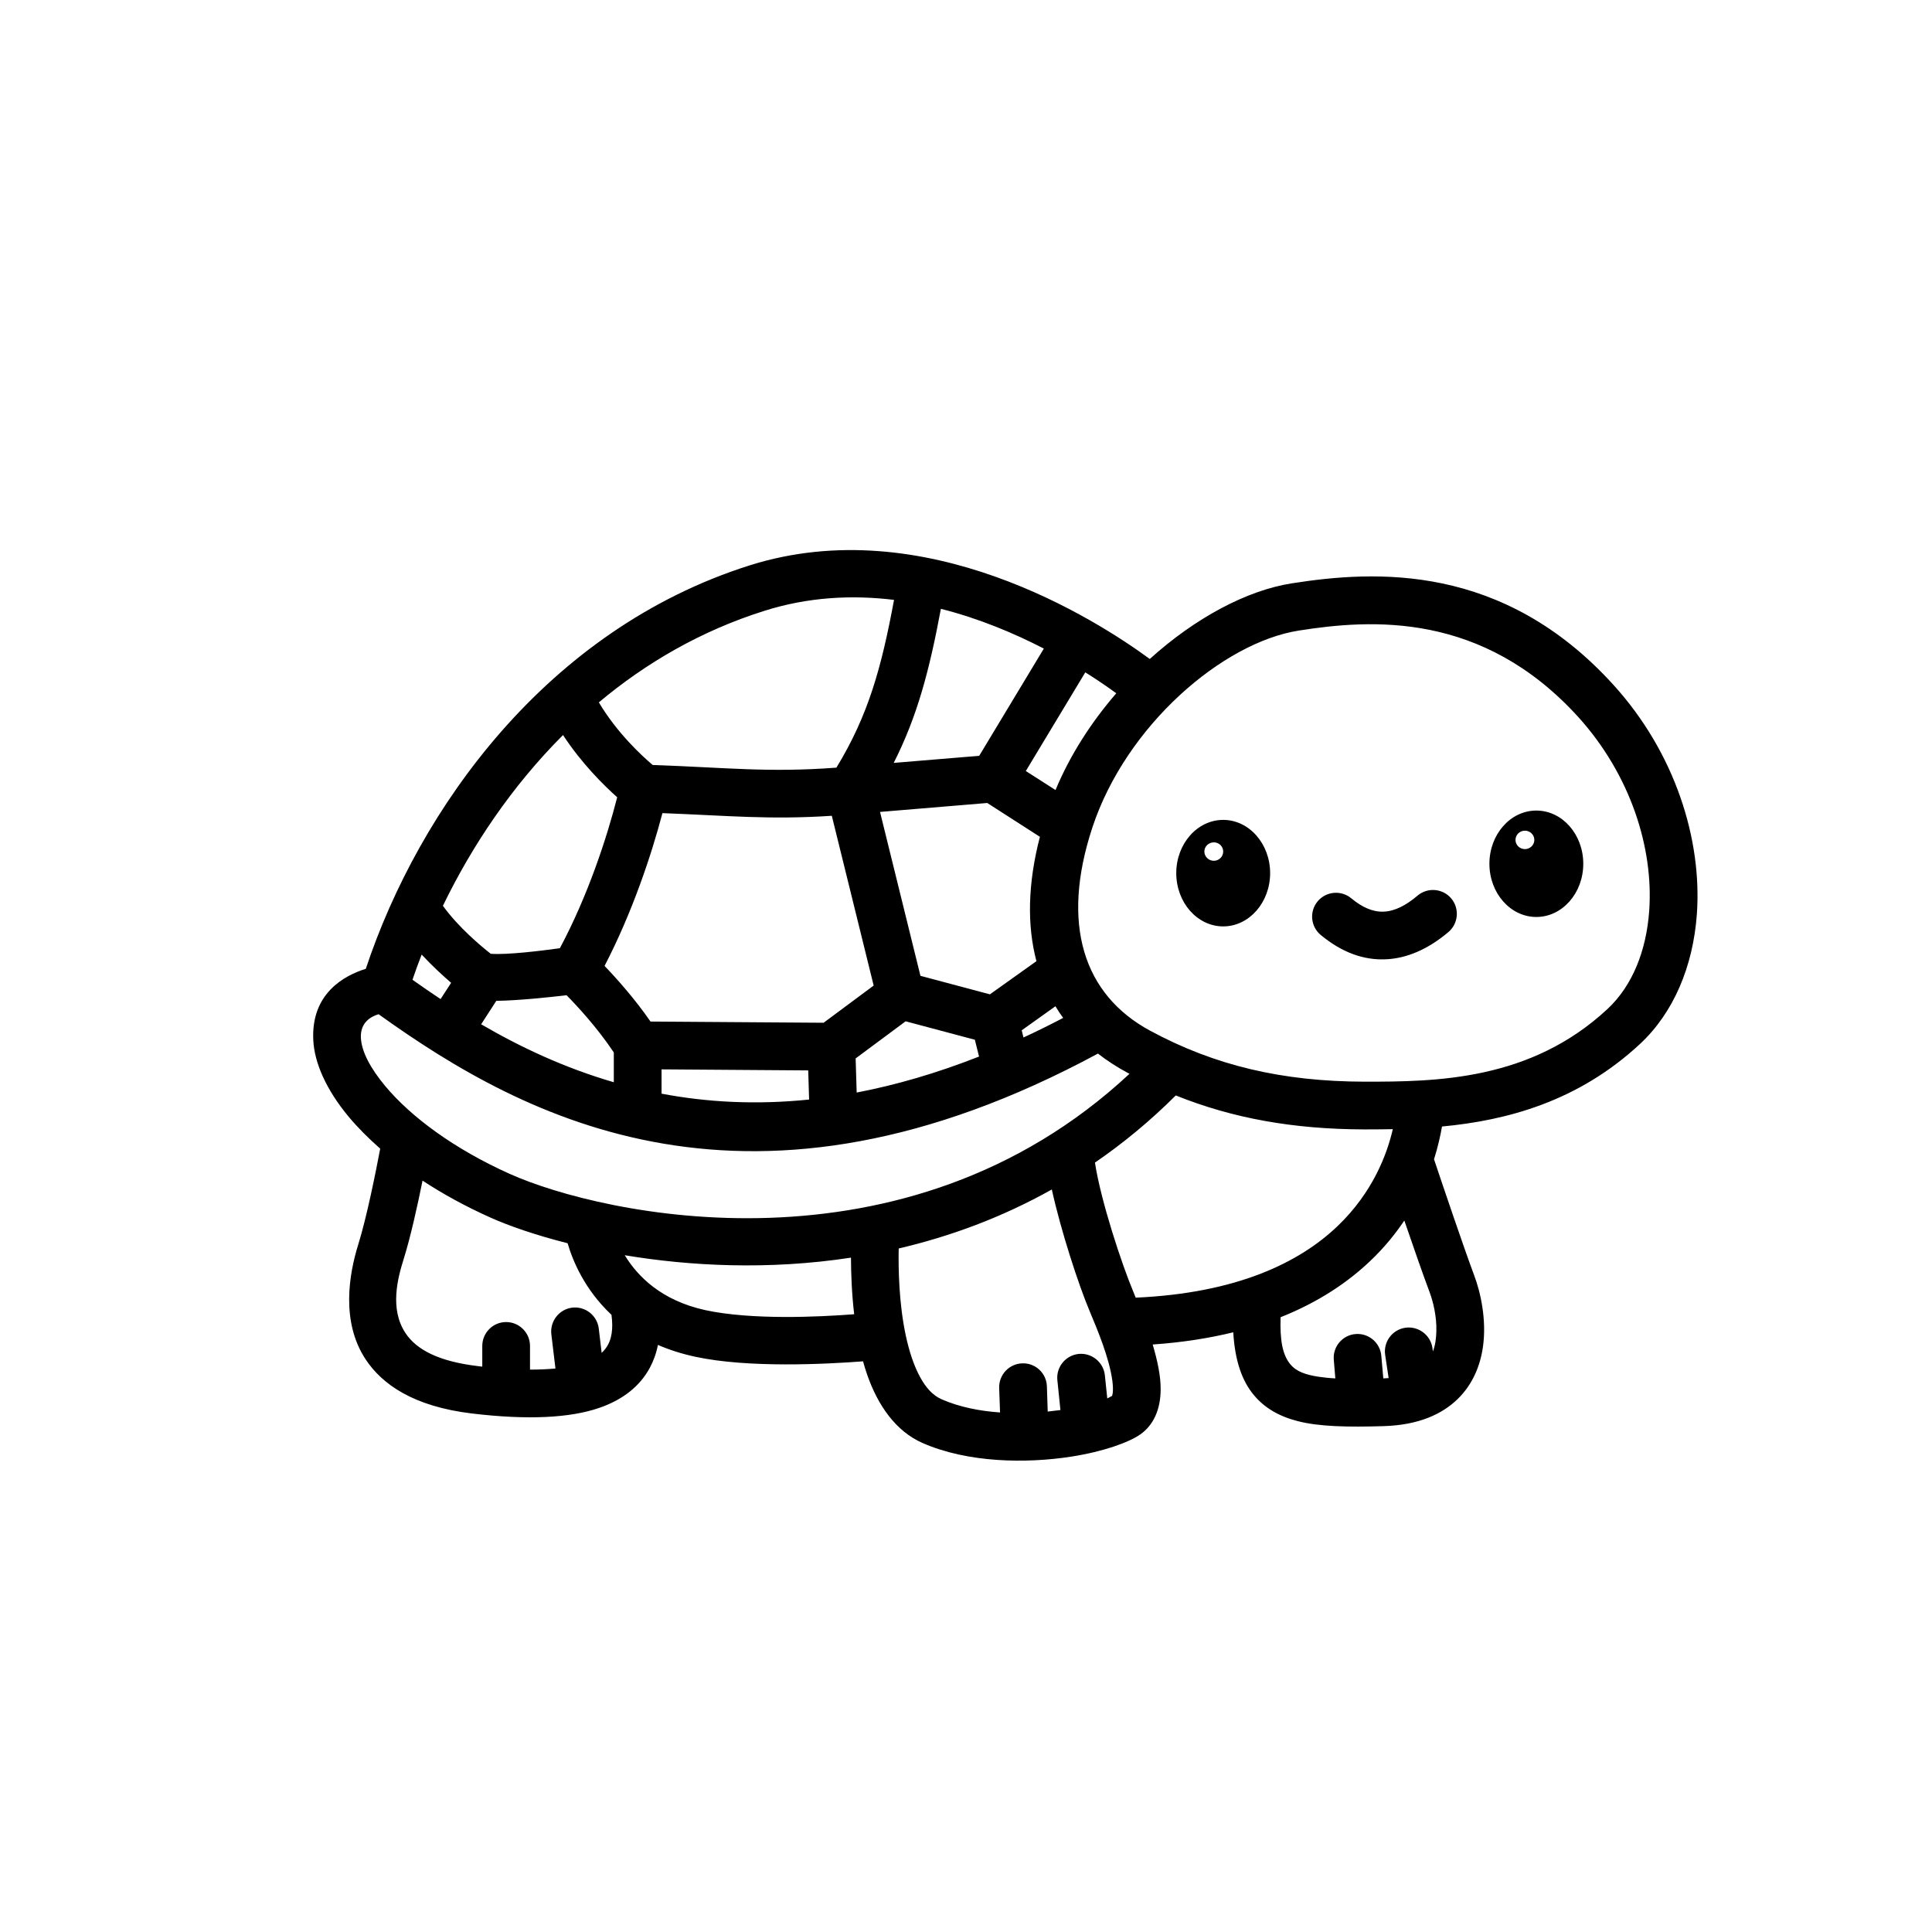
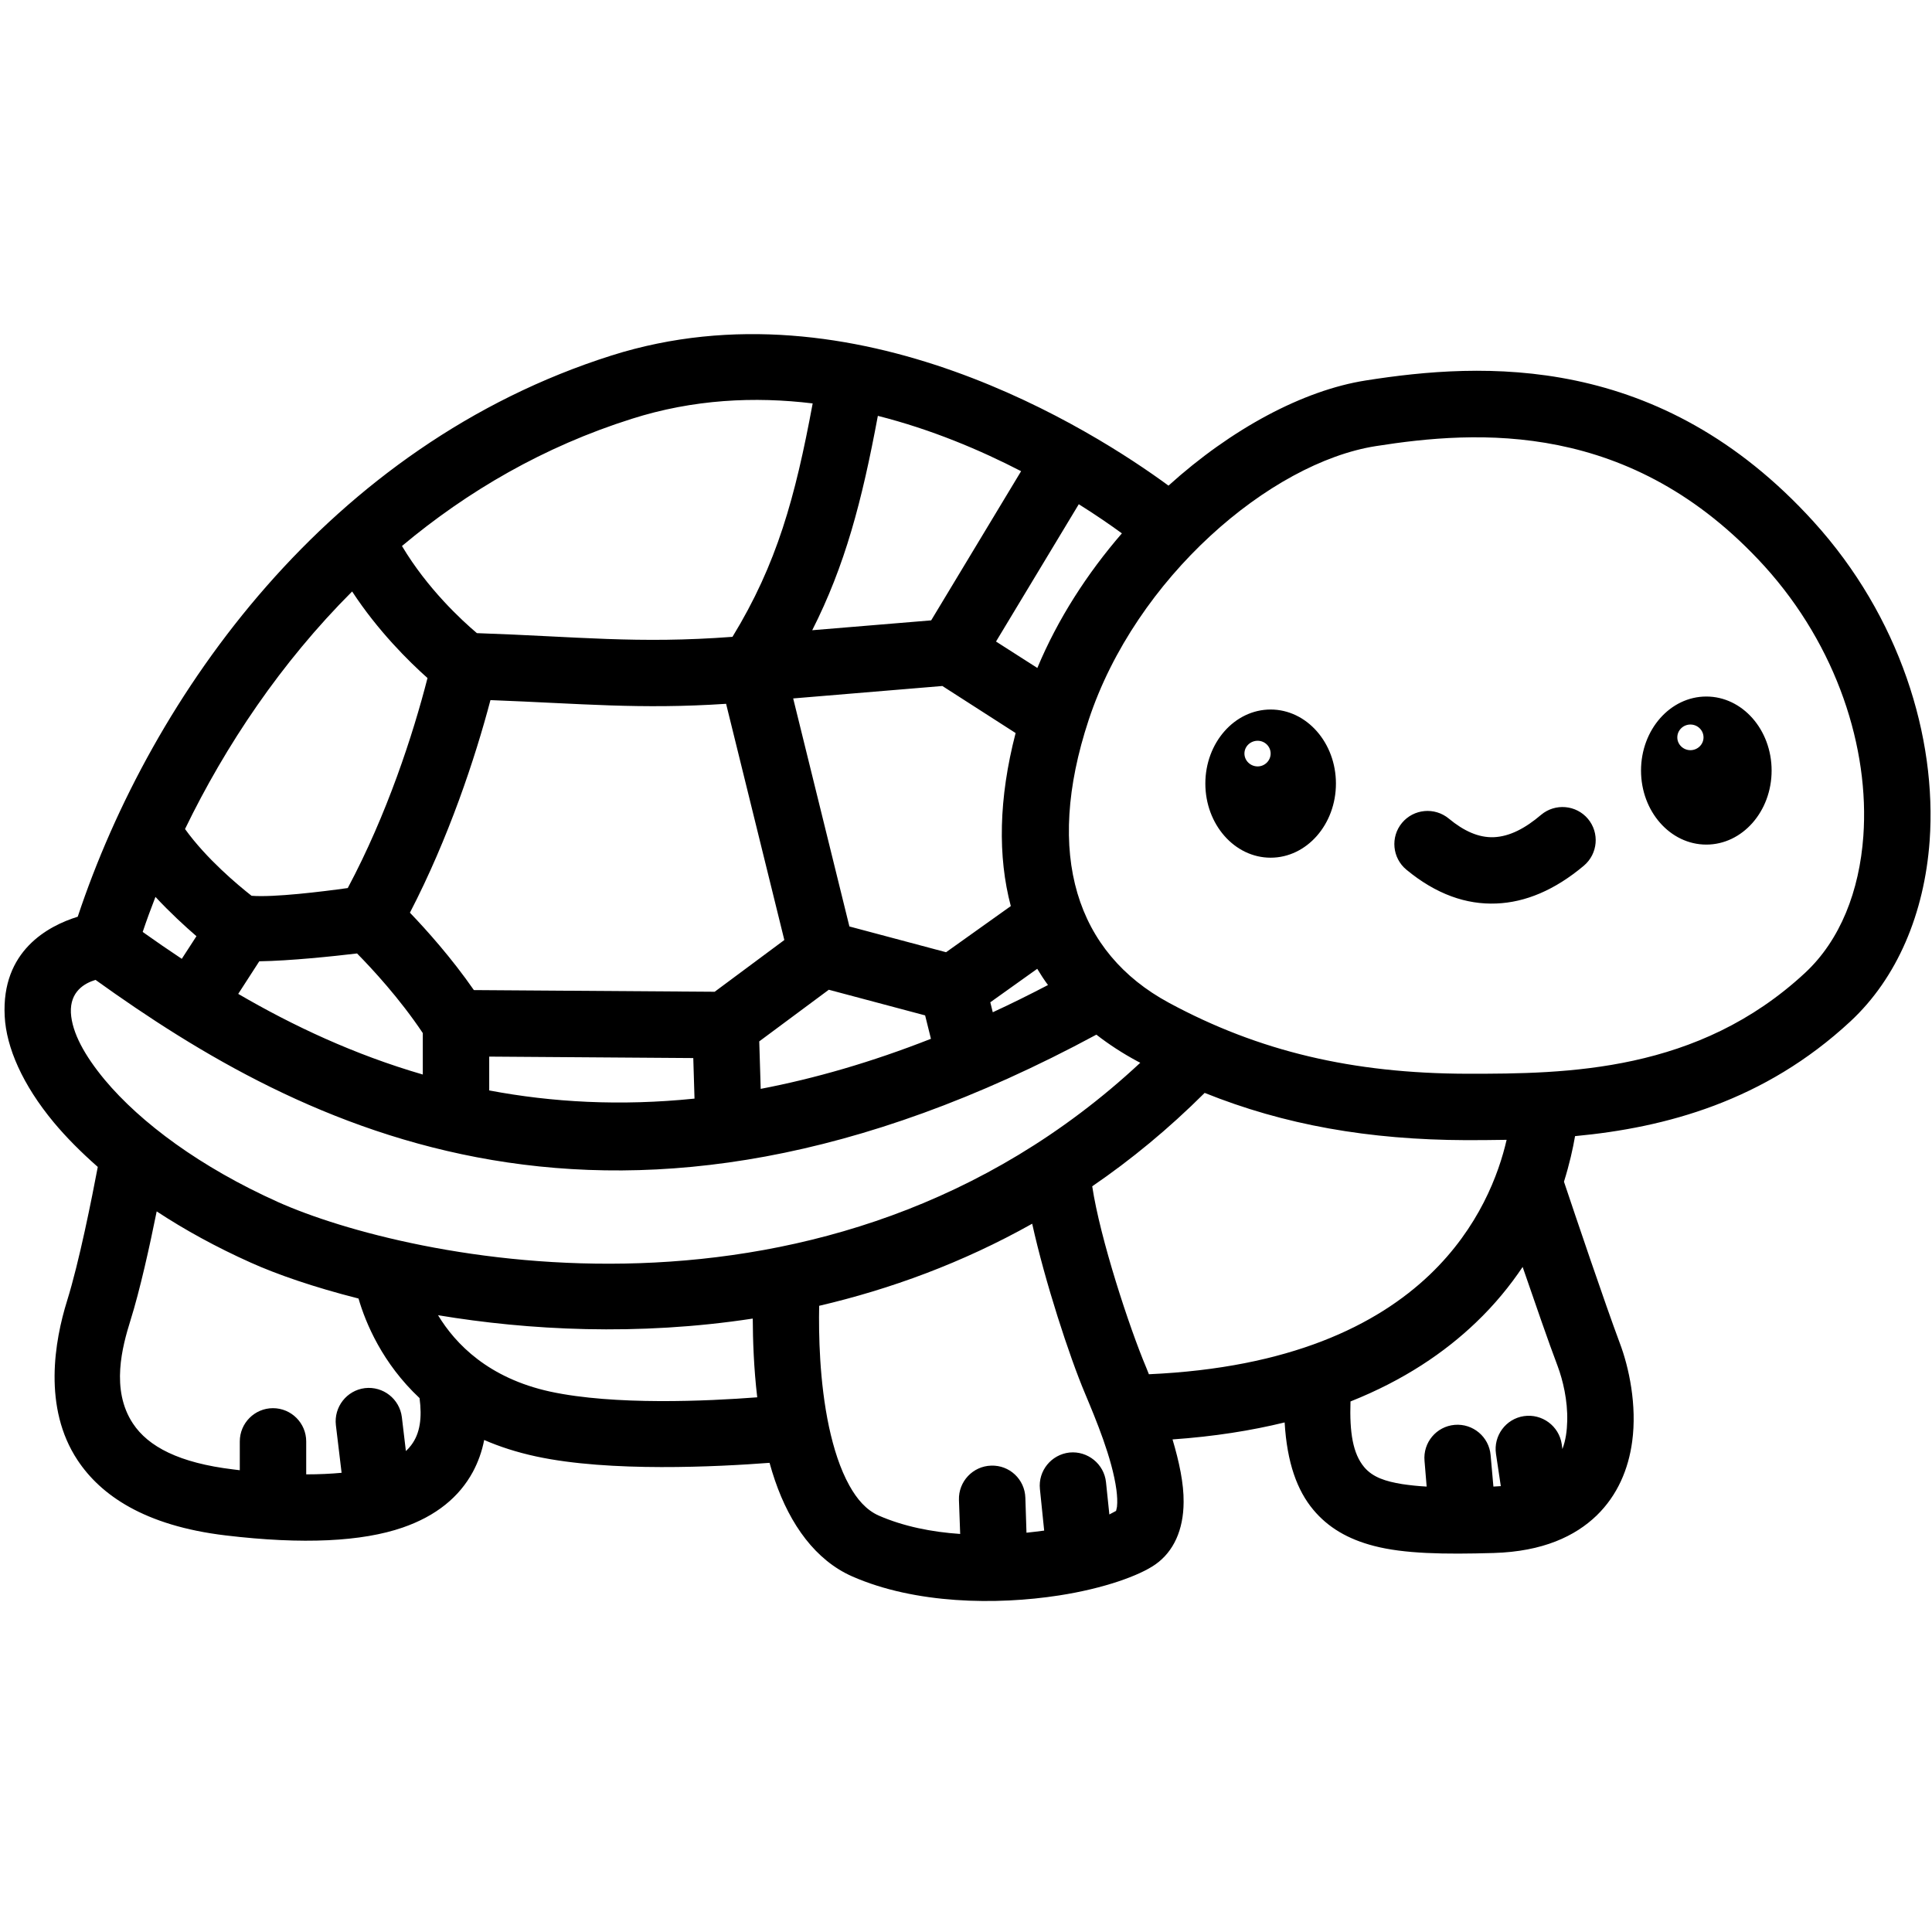
- <svg xmlns="http://www.w3.org/2000/svg" width="24" height="24" viewBox="0 0 24 24" fill="none">
+ <svg xmlns="http://www.w3.org/2000/svg" width="24" height="24" viewBox="3.85 3.85 17.25 17.25" fill="none">
  <path fill-rule="evenodd" clip-rule="evenodd" d="M15.32 16.55C15.341 16.912 15.433 17.159 15.575 17.329C15.707 17.488 15.885 17.593 16.118 17.653C16.386 17.723 16.742 17.729 17.187 17.716C17.627 17.703 17.915 17.565 18.105 17.382C18.293 17.2 18.39 16.966 18.423 16.721C18.467 16.398 18.395 16.058 18.311 15.838C18.181 15.49 17.916 14.706 17.814 14.401C17.863 14.244 17.894 14.105 17.913 13.994C18.723 13.918 19.604 13.682 20.371 12.97C20.789 12.582 21.032 12.006 21.079 11.357C21.145 10.431 20.811 9.354 20.043 8.508C18.669 6.994 17.086 7.083 16.044 7.247C15.485 7.335 14.845 7.678 14.283 8.186C13.622 7.701 11.491 6.334 9.31 7.024C6.791 7.822 5.205 10.048 4.544 12.035C4.28 12.117 3.861 12.339 3.892 12.924C3.906 13.202 4.051 13.535 4.33 13.871C4.439 14.002 4.572 14.136 4.723 14.269C4.67 14.549 4.557 15.118 4.449 15.464C4.338 15.82 4.231 16.418 4.543 16.888C4.748 17.197 5.136 17.472 5.864 17.559C6.558 17.642 7.083 17.614 7.445 17.489C7.746 17.385 7.951 17.215 8.072 16.992C8.118 16.906 8.153 16.811 8.173 16.707C8.311 16.767 8.465 16.817 8.637 16.854C9.294 16.996 10.26 16.946 10.721 16.911C10.736 16.965 10.752 17.018 10.77 17.07C10.905 17.463 11.132 17.781 11.459 17.925C12.021 18.172 12.745 18.182 13.306 18.095C13.706 18.033 14.024 17.918 14.166 17.818C14.328 17.704 14.417 17.511 14.418 17.261C14.42 17.096 14.378 16.9 14.319 16.702C14.691 16.676 15.023 16.623 15.321 16.55L15.32 16.55ZM13.755 17.372C13.777 17.361 13.797 17.35 13.815 17.34C13.817 17.332 13.821 17.315 13.823 17.304C13.828 17.259 13.825 17.207 13.818 17.152C13.78 16.87 13.635 16.524 13.537 16.29C13.398 15.961 13.179 15.29 13.066 14.776C12.441 15.127 11.797 15.361 11.164 15.509C11.159 15.759 11.166 16.188 11.252 16.591C11.293 16.78 11.35 16.964 11.435 17.116C11.501 17.234 11.583 17.332 11.696 17.382C11.918 17.479 12.17 17.529 12.423 17.546L12.412 17.242C12.407 17.078 12.536 16.941 12.699 16.936C12.863 16.93 13 17.058 13.005 17.223L13.015 17.535C13.069 17.529 13.122 17.523 13.173 17.516L13.135 17.145C13.118 16.983 13.236 16.837 13.399 16.819C13.561 16.803 13.708 16.921 13.725 17.084L13.755 17.372ZM17.8 16.788C17.83 16.71 17.841 16.623 17.843 16.538C17.848 16.353 17.804 16.172 17.757 16.046C17.679 15.841 17.556 15.484 17.445 15.162C17.333 15.329 17.196 15.498 17.027 15.659C16.75 15.924 16.386 16.173 15.908 16.363C15.899 16.641 15.929 16.828 16.03 16.949C16.107 17.041 16.223 17.077 16.37 17.101C16.438 17.111 16.51 17.119 16.588 17.123L16.569 16.894C16.554 16.73 16.675 16.586 16.838 16.572C17.001 16.558 17.145 16.679 17.159 16.842L17.184 17.123C17.206 17.122 17.228 17.121 17.25 17.119L17.207 16.831C17.183 16.669 17.295 16.518 17.456 16.494C17.618 16.47 17.77 16.582 17.794 16.744L17.8 16.788ZM7.474 16.806C7.491 16.79 7.507 16.773 7.521 16.754C7.602 16.648 7.619 16.506 7.596 16.333C7.265 16.023 7.115 15.664 7.051 15.444C6.648 15.342 6.319 15.227 6.088 15.123C5.78 14.985 5.498 14.83 5.249 14.666C5.187 14.974 5.099 15.372 5.014 15.642C4.943 15.87 4.836 16.257 5.037 16.56C5.173 16.766 5.449 16.912 5.934 16.97C5.953 16.972 5.972 16.975 5.991 16.977V16.72C5.991 16.556 6.124 16.423 6.287 16.423C6.451 16.423 6.584 16.556 6.584 16.72V17.014C6.698 17.014 6.803 17.009 6.9 17L6.849 16.575C6.83 16.412 6.946 16.264 7.108 16.244C7.271 16.225 7.418 16.341 7.438 16.503L7.474 16.806ZM7.761 15.593C7.918 15.852 8.213 16.155 8.762 16.275C9.336 16.399 10.167 16.36 10.611 16.326C10.58 16.064 10.572 15.815 10.571 15.623C9.544 15.78 8.566 15.727 7.761 15.593ZM17.302 14.027C17.18 14.029 17.06 14.03 16.944 14.03C16.07 14.027 15.317 13.894 14.606 13.608C14.284 13.929 13.947 14.206 13.602 14.442C13.672 14.908 13.934 15.705 14.084 16.06C14.092 16.079 14.1 16.1 14.108 16.12C15.363 16.064 16.14 15.686 16.617 15.23C17.056 14.81 17.232 14.332 17.302 14.027L17.302 14.027ZM4.703 12.599C4.606 12.628 4.474 12.702 4.483 12.893C4.493 13.071 4.606 13.275 4.785 13.491C5.107 13.876 5.641 14.272 6.331 14.582C7.474 15.095 11.241 15.94 14.031 13.339C14.022 13.334 14.013 13.329 14.004 13.325C13.872 13.254 13.751 13.175 13.639 13.088C9.336 15.409 6.536 13.915 4.703 12.599L4.703 12.599ZM10.051 13.659L10.04 13.297L8.218 13.284V13.586C8.778 13.692 9.387 13.727 10.051 13.659L10.051 13.659ZM10.629 13.148L10.642 13.572C11.122 13.48 11.628 13.335 12.162 13.125L12.11 12.916L11.25 12.687L10.629 13.148ZM5.977 12.724C6.466 13.009 7.013 13.266 7.625 13.444V13.074C7.418 12.764 7.171 12.498 7.038 12.363C6.828 12.388 6.44 12.429 6.165 12.433L5.977 12.724ZM16.946 13.437C15.928 13.434 15.091 13.238 14.286 12.803C13.461 12.357 13.173 11.482 13.57 10.279C13.989 9.01 15.191 7.981 16.135 7.833C17.038 7.691 18.414 7.596 19.605 8.906C20.253 9.622 20.543 10.532 20.487 11.315C20.452 11.804 20.282 12.243 19.967 12.536C19.011 13.424 17.845 13.438 16.946 13.437L16.946 13.437ZM12.692 12.799L12.714 12.888C12.877 12.813 13.04 12.732 13.207 12.645C13.173 12.599 13.141 12.55 13.111 12.5L12.692 12.799ZM10.853 12.243L10.333 10.134C9.562 10.185 9.043 10.132 8.229 10.101C8.092 10.621 7.855 11.334 7.51 11.999C7.657 12.152 7.882 12.403 8.081 12.69L10.231 12.705L10.853 12.243ZM5.604 12.209C5.5 12.119 5.367 11.997 5.238 11.858C5.197 11.963 5.159 12.067 5.124 12.171C5.236 12.251 5.353 12.331 5.473 12.411L5.604 12.209ZM12.875 11.94C12.758 11.498 12.766 10.981 12.918 10.395L12.264 9.975L10.932 10.086L11.434 12.122L12.297 12.352L12.875 11.94ZM16.407 11.615C16.674 11.836 16.944 11.928 17.21 11.917C17.47 11.907 17.733 11.797 17.992 11.579C18.117 11.473 18.133 11.286 18.028 11.161C17.923 11.036 17.735 11.02 17.61 11.125C17.468 11.246 17.329 11.319 17.187 11.325C17.052 11.33 16.92 11.27 16.786 11.159C16.659 11.054 16.472 11.072 16.368 11.197C16.263 11.323 16.281 11.511 16.407 11.615ZM7.667 9.904C7.5 9.755 7.225 9.484 6.994 9.131C6.36 9.765 5.864 10.505 5.502 11.252C5.694 11.519 5.976 11.754 6.096 11.848C6.294 11.864 6.727 11.811 6.955 11.779C7.305 11.123 7.538 10.408 7.667 9.904L7.667 9.904ZM15.195 10.185C15.517 10.185 15.778 10.482 15.778 10.846C15.778 11.211 15.517 11.508 15.195 11.508C14.873 11.508 14.612 11.211 14.612 10.846C14.612 10.482 14.873 10.185 15.195 10.185ZM19.085 10.069C19.407 10.069 19.668 10.365 19.668 10.73C19.668 11.095 19.407 11.391 19.085 11.391C18.763 11.391 18.502 11.095 18.502 10.73C18.502 10.365 18.763 10.069 19.085 10.069ZM15.079 10.464C15.143 10.464 15.195 10.515 15.195 10.578C15.195 10.641 15.143 10.693 15.079 10.693C15.014 10.693 14.961 10.641 14.961 10.578C14.961 10.515 15.014 10.464 15.079 10.464ZM18.943 10.319C19.007 10.319 19.06 10.37 19.06 10.434C19.06 10.497 19.007 10.548 18.943 10.548C18.879 10.548 18.826 10.497 18.826 10.434C18.826 10.37 18.879 10.319 18.943 10.319ZM13.482 8.352L12.743 9.578L13.112 9.814C13.295 9.375 13.559 8.968 13.867 8.612L13.864 8.61C13.764 8.537 13.635 8.448 13.482 8.352ZM11.106 7.452C10.59 7.389 10.041 7.414 9.489 7.59C8.707 7.837 8.024 8.235 7.439 8.725C7.666 9.106 7.972 9.388 8.108 9.503C9.016 9.534 9.539 9.6 10.39 9.536C10.787 8.886 10.95 8.292 11.106 7.452L11.106 7.452ZM11.688 7.563C11.546 8.325 11.395 8.899 11.102 9.477L12.164 9.389L12.967 8.057C12.601 7.868 12.166 7.684 11.688 7.563V7.563Z" fill="black" />
</svg>
